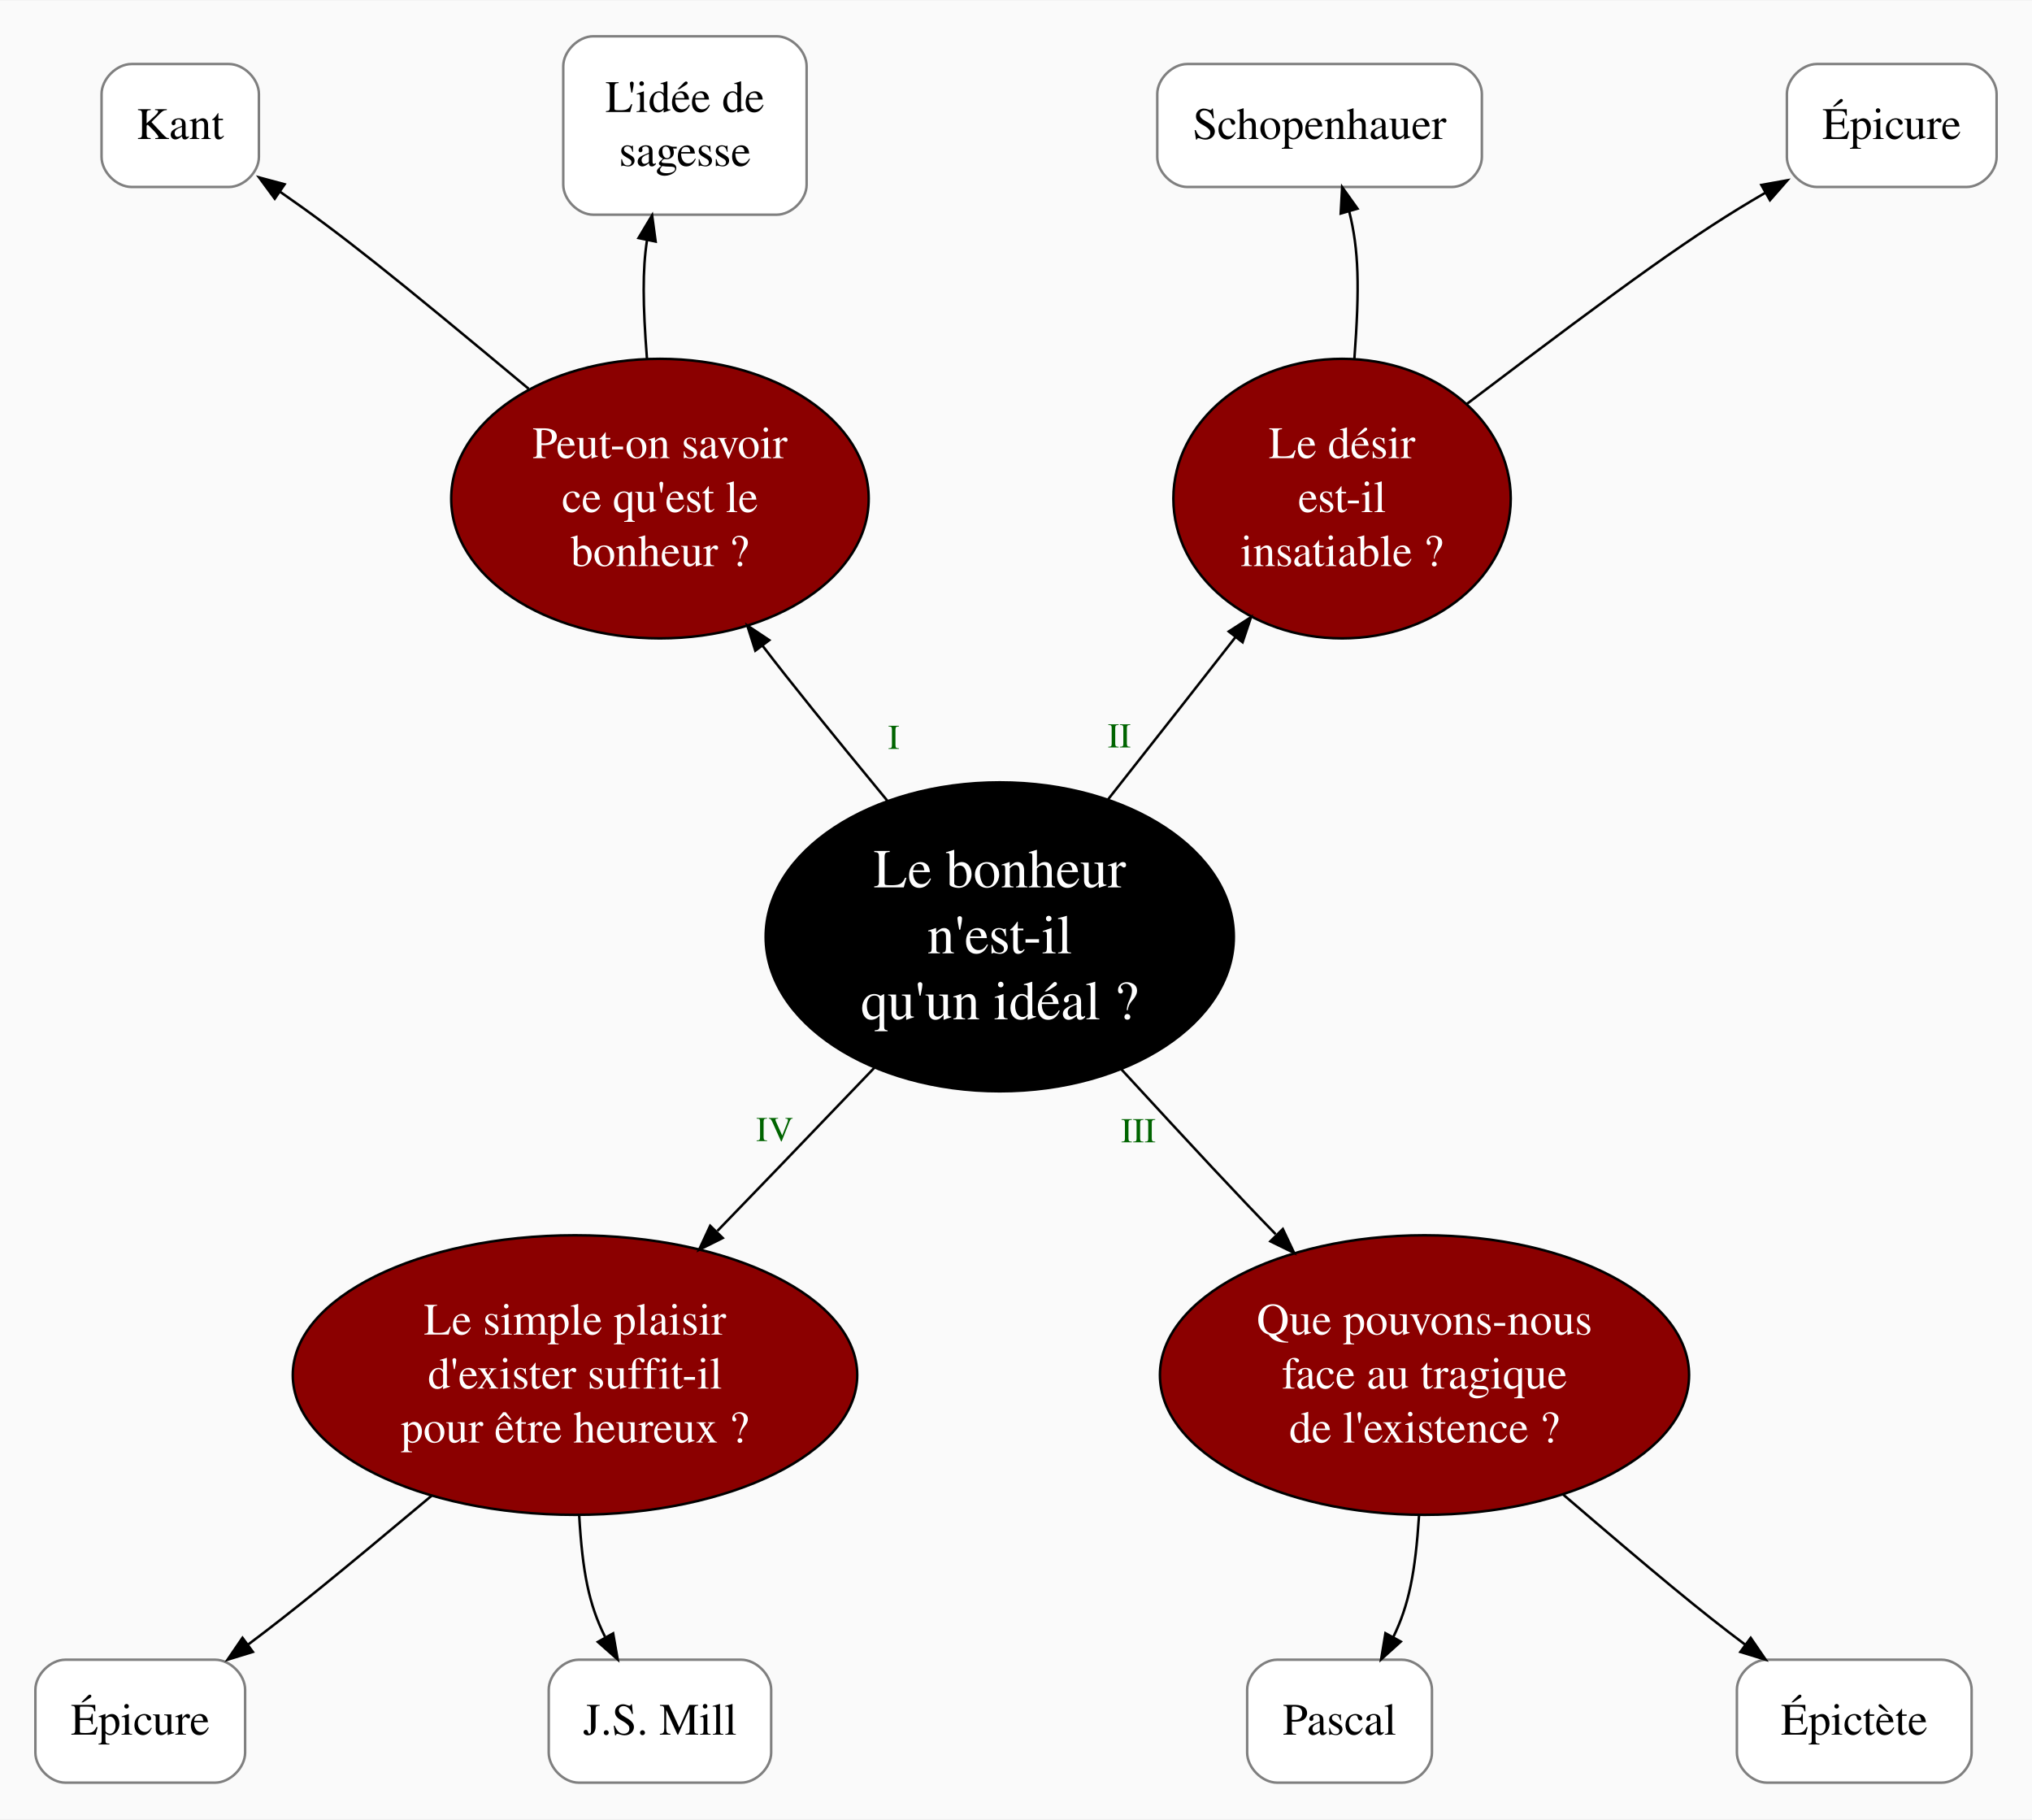
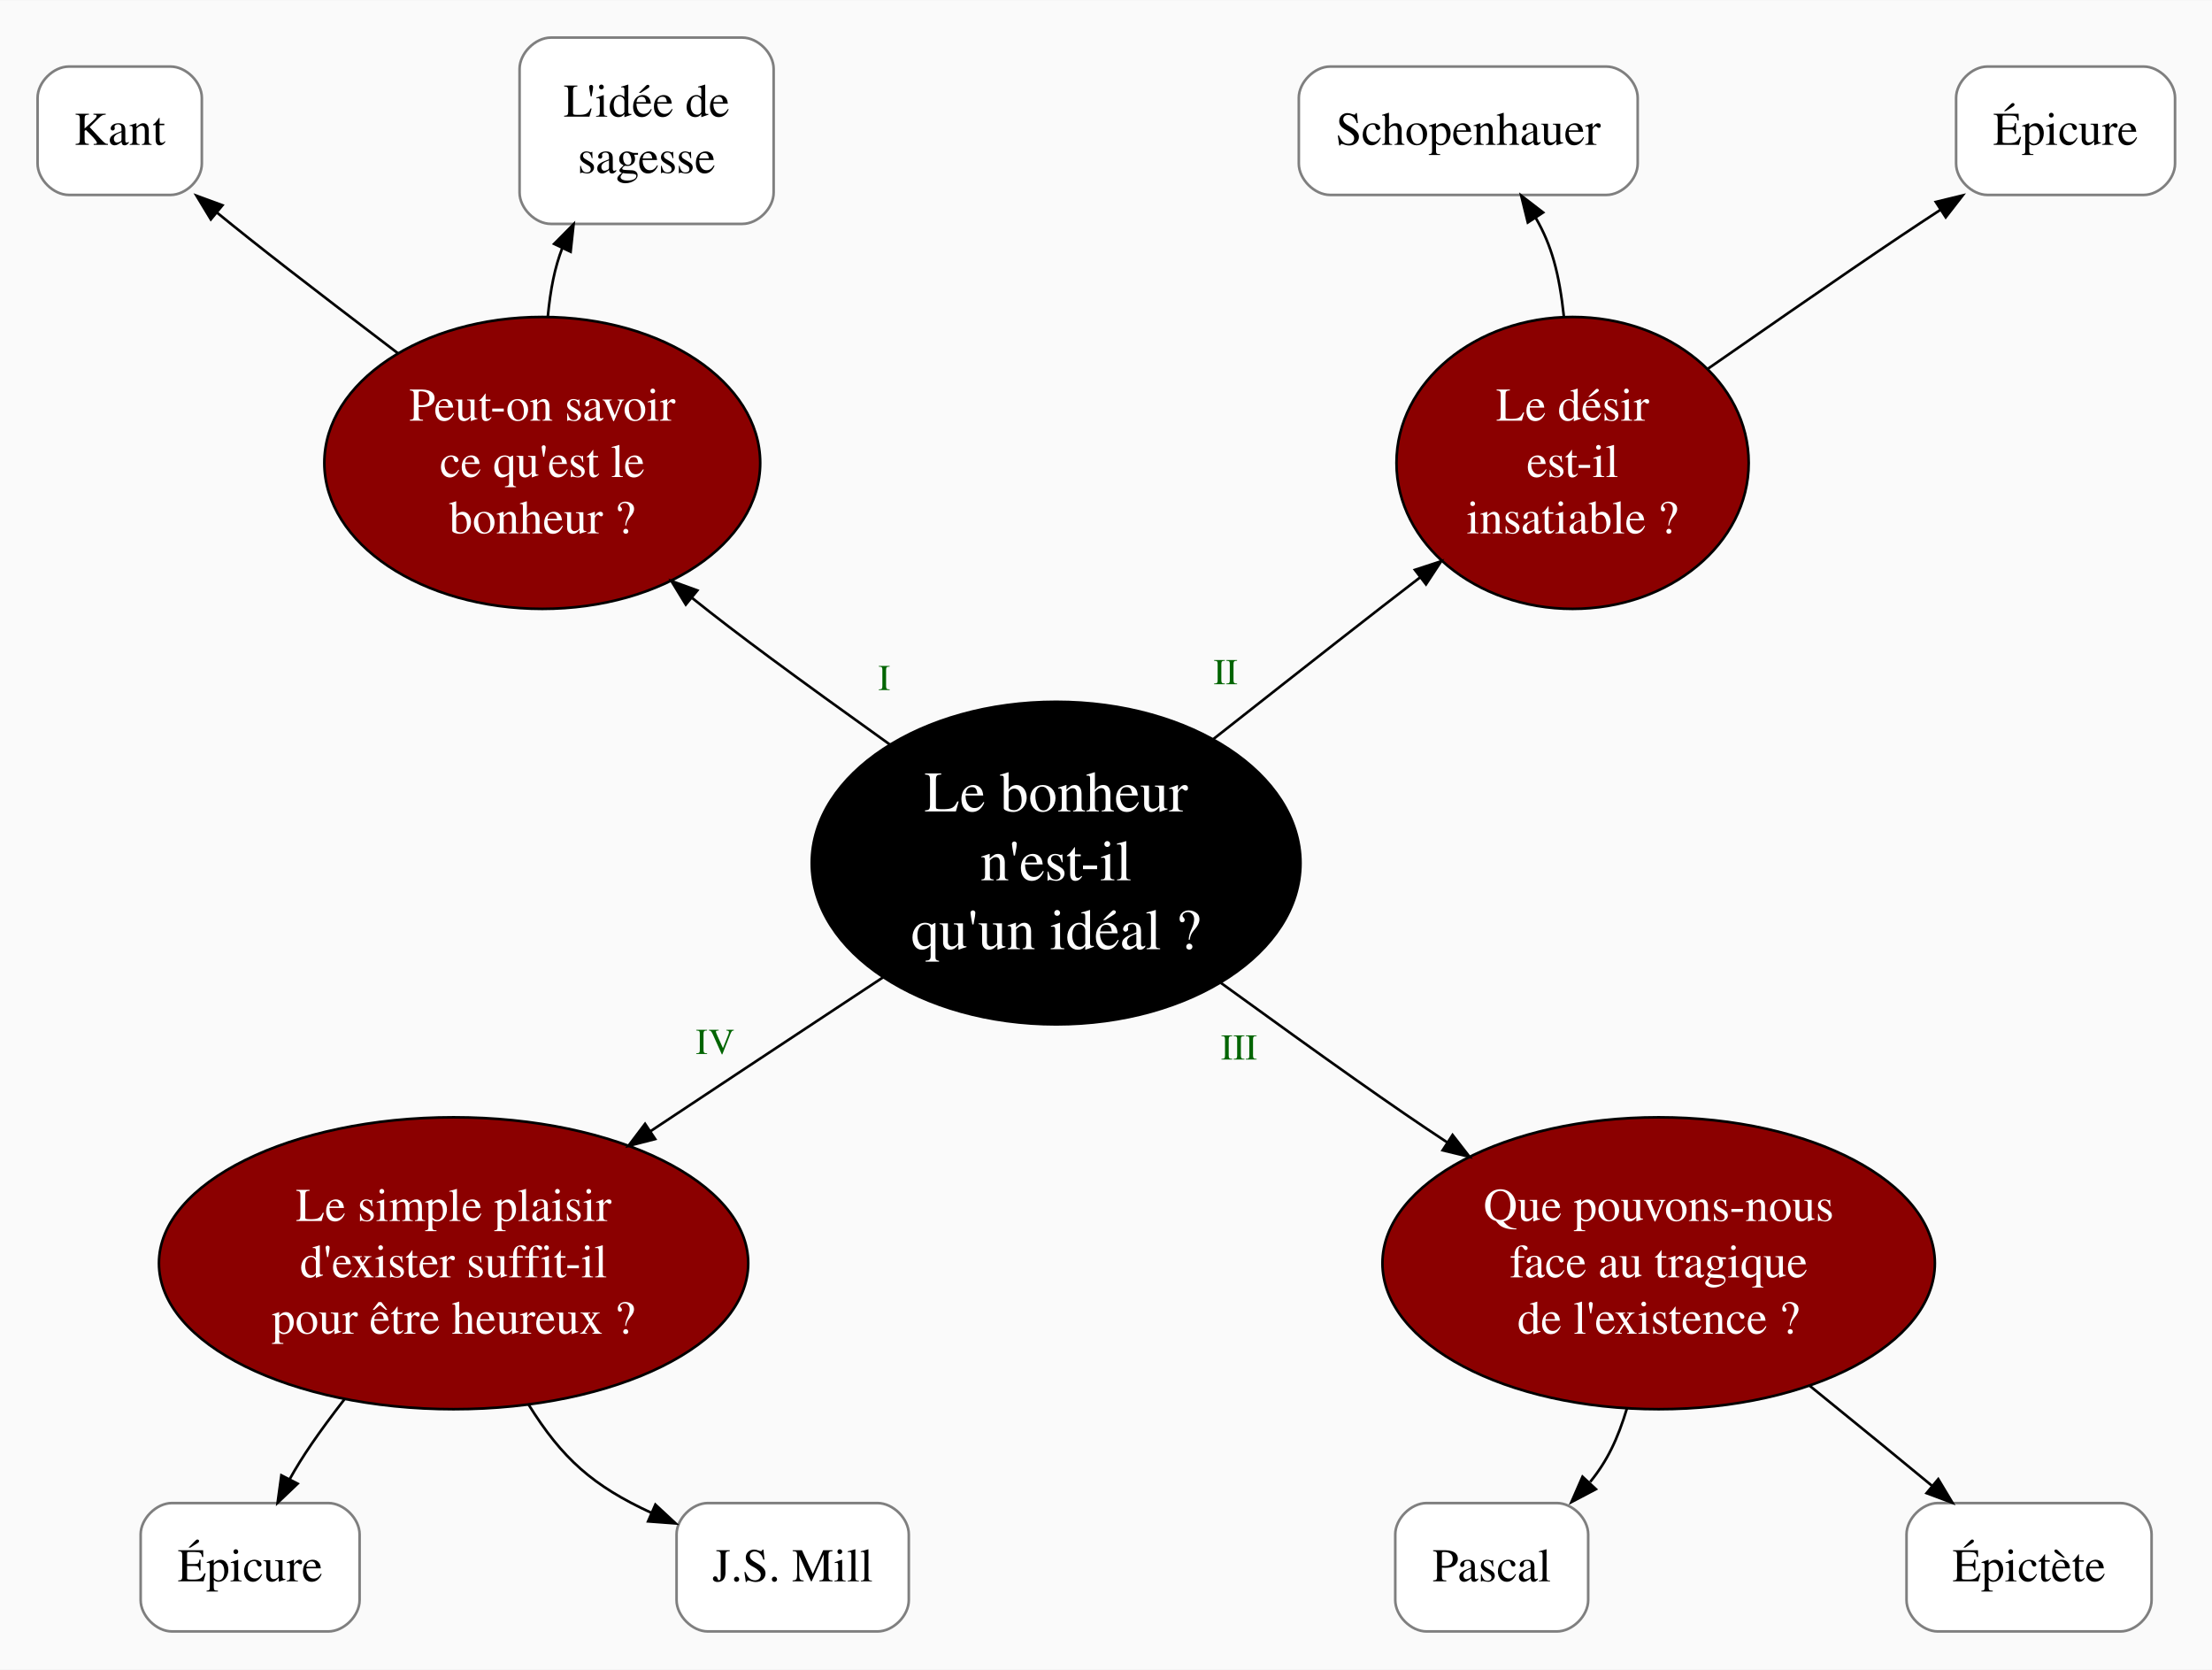
- <svg xmlns="http://www.w3.org/2000/svg" width="813pt" height="728pt" viewBox="0.00 0.00 813.27 727.80">
-   <g id="graph0" class="graph" transform="scale(1 1) rotate(0) translate(14.4 713.3995)">
-     <polygon fill="#fafafa" stroke="transparent" points="-14.4,14.4 -14.4,-713.399 798.867,-713.399 798.867,14.4 -14.4,14.4" />
+ <svg xmlns="http://www.w3.org/2000/svg" width="848pt" height="640pt" viewBox="0.00 0.00 848.03 639.80">
+   <g id="graph0" class="graph" transform="scale(1 1) rotate(0) translate(14.4 625.3995)">
+     <polygon fill="#fafafa" stroke="transparent" points="-14.4,14.4 -14.4,-625.399 833.627,-625.399 833.627,14.4 -14.4,14.4" />
    <g id="node1" class="node">
-       <ellipse fill="#000000" stroke="#000000" cx="385.733" cy="-338.7" rx="93.692" ry="61.82" />
-       <text text-anchor="middle" x="385.733" y="-358.5" font-family="Times,serif" font-size="22.00" fill="#ffffff">Le bonheur</text>
-       <text text-anchor="middle" x="385.733" y="-332.1" font-family="Times,serif" font-size="22.00" fill="#ffffff">n'est-il</text>
-       <text text-anchor="middle" x="385.733" y="-305.7" font-family="Times,serif" font-size="22.00" fill="#ffffff">qu'un idéal ?</text>
+       <ellipse fill="#000000" stroke="#000000" cx="390.493" cy="-294.7" rx="93.692" ry="61.82" />
+       <text text-anchor="middle" x="390.493" y="-314.5" font-family="Times,serif" font-size="22.00" fill="#ffffff">Le bonheur</text>
+       <text text-anchor="middle" x="390.493" y="-288.1" font-family="Times,serif" font-size="22.00" fill="#ffffff">n'est-il</text>
+       <text text-anchor="middle" x="390.493" y="-261.7" font-family="Times,serif" font-size="22.00" fill="#ffffff">qu'un idéal ?</text>
    </g>
    <g id="node4" class="node">
-       <ellipse fill="#8b0000" stroke="#000000" cx="555.734" cy="-163.32" rx="105.893" ry="55.941" />
-       <text text-anchor="middle" x="555.734" y="-179.52" font-family="Times,serif" font-size="18.00" fill="#ffffff">Que pouvons-nous</text>
-       <text text-anchor="middle" x="555.734" y="-157.92" font-family="Times,serif" font-size="18.00" fill="#ffffff">face au tragique</text>
-       <text text-anchor="middle" x="555.734" y="-136.32" font-family="Times,serif" font-size="18.00" fill="#ffffff">de l'existence ?</text>
+       <ellipse fill="#8b0000" stroke="#000000" cx="621.493" cy="-141.32" rx="105.893" ry="55.941" />
+       <text text-anchor="middle" x="621.493" y="-157.52" font-family="Times,serif" font-size="18.00" fill="#ffffff">Que pouvons-nous</text>
+       <text text-anchor="middle" x="621.493" y="-135.92" font-family="Times,serif" font-size="18.00" fill="#ffffff">face au tragique</text>
+       <text text-anchor="middle" x="621.493" y="-114.32" font-family="Times,serif" font-size="18.00" fill="#ffffff">de l'existence ?</text>
    </g>
    <g id="edge3" class="edge">
-       <path fill="none" stroke="#000000" d="M434.224,-285.868C463.366,-254.187 481.462,-234.759 496.152,-219.703" />
-       <polygon fill="#000000" stroke="#000000" points="499.034,-221.765 503.564,-212.187 494.05,-216.85 499.034,-221.765" />
-       <text text-anchor="start" x="434.224" y="-256.468" font-family="Times,serif" font-size="14.00" fill="#006400">            III</text>
+       <path fill="none" stroke="#000000" d="M453.627,-248.801C494.819,-218.95 520.044,-201.029 540.48,-187.618" />
+       <polygon fill="#000000" stroke="#000000" points="542.48,-190.493 548.978,-182.125 538.679,-184.614 542.48,-190.493" />
+       <text text-anchor="start" x="453.627" y="-219.401" font-family="Times,serif" font-size="14.00" fill="#006400">               III</text>
    </g>
    <g id="node5" class="node">
-       <ellipse fill="#8b0000" stroke="#000000" cx="215.733" cy="-163.32" rx="112.957" ry="55.941" />
-       <text text-anchor="middle" x="215.733" y="-179.52" font-family="Times,serif" font-size="18.00" fill="#ffffff">Le simple plaisir</text>
-       <text text-anchor="middle" x="215.733" y="-157.92" font-family="Times,serif" font-size="18.00" fill="#ffffff">d'exister suffit-il</text>
-       <text text-anchor="middle" x="215.733" y="-136.32" font-family="Times,serif" font-size="18.00" fill="#ffffff">pour être heureux ?</text>
+       <ellipse fill="#8b0000" stroke="#000000" cx="159.493" cy="-141.32" rx="112.957" ry="55.941" />
+       <text text-anchor="middle" x="159.493" y="-157.52" font-family="Times,serif" font-size="18.00" fill="#ffffff">Le simple plaisir</text>
+       <text text-anchor="middle" x="159.493" y="-135.92" font-family="Times,serif" font-size="18.00" fill="#ffffff">d'exister suffit-il</text>
+       <text text-anchor="middle" x="159.493" y="-114.32" font-family="Times,serif" font-size="18.00" fill="#ffffff">pour être heureux ?</text>
    </g>
    <g id="edge4" class="edge">
-       <path fill="none" stroke="#000000" d="M335.594,-286.353C305.749,-255.209 287.385,-236.099 272.738,-221.015" />
-       <polygon fill="#000000" stroke="#000000" points="274.859,-218.176 265.376,-213.451 269.842,-223.059 274.859,-218.176" />
-       <text text-anchor="start" x="288.185" y="-256.953" font-family="Times,serif" font-size="14.00" fill="#006400">IV    </text>
+       <path fill="none" stroke="#000000" d="M324.175,-250.929C281.207,-222.565 255.38,-205.491 234.965,-191.921" />
+       <polygon fill="#000000" stroke="#000000" points="236.777,-188.923 226.512,-186.297 232.899,-194.75 236.777,-188.923" />
+       <text text-anchor="start" x="252.283" y="-221.53" font-family="Times,serif" font-size="14.00" fill="#006400">IV       </text>
    </g>
    <g id="node2" class="node">
-       <ellipse fill="#8b0000" stroke="#000000" cx="249.733" cy="-514.08" rx="83.55" ry="55.941" />
-       <text text-anchor="middle" x="249.733" y="-530.279" font-family="Times,serif" font-size="18.00" fill="#ffffff">Peut-on savoir</text>
-       <text text-anchor="middle" x="249.733" y="-508.68" font-family="Times,serif" font-size="18.00" fill="#ffffff">ce qu'est le</text>
-       <text text-anchor="middle" x="249.733" y="-487.079" font-family="Times,serif" font-size="18.00" fill="#ffffff">bonheur ?</text>
+       <ellipse fill="#8b0000" stroke="#000000" cx="193.493" cy="-448.079" rx="83.55" ry="55.941" />
+       <text text-anchor="middle" x="193.493" y="-464.279" font-family="Times,serif" font-size="18.00" fill="#ffffff">Peut-on savoir</text>
+       <text text-anchor="middle" x="193.493" y="-442.68" font-family="Times,serif" font-size="18.00" fill="#ffffff">ce qu'est le</text>
+       <text text-anchor="middle" x="193.493" y="-421.079" font-family="Times,serif" font-size="18.00" fill="#ffffff">bonheur ?</text>
    </g>
    <g id="edge1" class="edge">
-       <path fill="none" stroke="#000000" d="M290.711,-455.309C302.098,-440.401 316.766,-422.284 340.964,-392.896" />
-       <polygon fill="#000000" stroke="#000000" points="287.903,-453.219 284.682,-463.312 293.494,-457.431 287.903,-453.219" />
-       <text text-anchor="start" x="340.964" y="-413.896" font-family="Times,serif" font-size="14.00" fill="#006400">I</text>
+       <path fill="none" stroke="#000000" d="M251.041,-396.238C268.09,-382.538 289.768,-366.611 326.929,-340.007" />
+       <polygon fill="#000000" stroke="#000000" points="248.518,-393.78 242.995,-402.822 252.951,-399.197 248.518,-393.78" />
+       <text text-anchor="start" x="322.269" y="-361.007" font-family="Times,serif" font-size="14.00" fill="#006400">I</text>
    </g>
    <g id="node3" class="node">
-       <ellipse fill="#8b0000" stroke="#000000" cx="522.734" cy="-514.08" rx="67.515" ry="55.941" />
-       <text text-anchor="middle" x="522.734" y="-530.279" font-family="Times,serif" font-size="18.00" fill="#ffffff">Le désir</text>
-       <text text-anchor="middle" x="522.734" y="-508.68" font-family="Times,serif" font-size="18.00" fill="#ffffff">est-il</text>
-       <text text-anchor="middle" x="522.734" y="-487.079" font-family="Times,serif" font-size="18.00" fill="#ffffff">insatiable ?</text>
+       <ellipse fill="#8b0000" stroke="#000000" cx="588.493" cy="-448.079" rx="67.515" ry="55.941" />
+       <text text-anchor="middle" x="588.493" y="-464.279" font-family="Times,serif" font-size="18.00" fill="#ffffff">Le désir</text>
+       <text text-anchor="middle" x="588.493" y="-442.68" font-family="Times,serif" font-size="18.00" fill="#ffffff">est-il</text>
+       <text text-anchor="middle" x="588.493" y="-421.079" font-family="Times,serif" font-size="18.00" fill="#ffffff">insatiable ?</text>
    </g>
    <g id="edge2" class="edge">
-       <path fill="none" stroke="#000000" d="M480.002,-458.546C468.207,-443.408 453.497,-424.69 428.919,-393.492" />
-       <polygon fill="#000000" stroke="#000000" points="477.397,-460.899 486.298,-466.645 482.923,-456.602 477.397,-460.899" />
-       <text text-anchor="start" x="428.919" y="-414.492" font-family="Times,serif" font-size="14.00" fill="#006400">II</text>
+       <path fill="none" stroke="#000000" d="M529.982,-404.17C511.816,-390.228 489.915,-373.069 450.804,-342.255" />
+       <polygon fill="#000000" stroke="#000000" points="528.044,-407.094 538.114,-410.387 532.295,-401.533 528.044,-407.094" />
+       <text text-anchor="start" x="450.804" y="-363.255" font-family="Times,serif" font-size="14.00" fill="#006400">II</text>
    </g>
    <g id="node10" class="node">
-       <path fill="#ffffff" stroke="#7f7f7f" d="M546.713,-49.402C546.713,-49.402 496.754,-49.402 496.754,-49.402 490.754,-49.402 484.754,-43.402 484.754,-37.402 484.754,-37.402 484.754,-12.198 484.754,-12.198 484.754,-6.198 490.754,-.198 496.754,-.198 496.754,-.198 546.713,-.198 546.713,-.198 552.713,-.198 558.713,-6.198 558.713,-12.198 558.713,-12.198 558.713,-37.402 558.713,-37.402 558.713,-43.402 552.713,-49.402 546.713,-49.402" />
-       <text text-anchor="middle" x="521.734" y="-19.4" font-family="Times,serif" font-size="18.00" fill="#000000">Pascal</text>
+       <path fill="#ffffff" stroke="#7f7f7f" d="M582.472,-49.402C582.472,-49.402 532.514,-49.402 532.514,-49.402 526.514,-49.402 520.514,-43.402 520.514,-37.402 520.514,-37.402 520.514,-12.198 520.514,-12.198 520.514,-6.198 526.514,-.198 532.514,-.198 532.514,-.198 582.472,-.198 582.472,-.198 588.472,-.198 594.472,-6.198 594.472,-12.198 594.472,-12.198 594.472,-37.402 594.472,-37.402 594.472,-43.402 588.472,-49.402 582.472,-49.402" />
+       <text text-anchor="middle" x="557.493" y="-19.4" font-family="Times,serif" font-size="18.00" fill="#000000">Pascal</text>
    </g>
    <g id="edge11" class="edge">
-       <path fill="none" stroke="#000000" d="M553.56,-107.305C552.039,-84.067 549.466,-71.295 543.271,-58.523" />
-       <polygon fill="#000000" stroke="#000000" points="546.237,-56.652 538.371,-49.553 540.093,-60.007 546.237,-56.652" />
+       <path fill="none" stroke="#000000" d="M609.409,-85.936C605.759,-73.732 601.631,-65.339 595.251,-57.528" />
+       <polygon fill="#000000" stroke="#000000" points="597.428,-54.729 588.054,-49.791 592.302,-59.497 597.428,-54.729" />
    </g>
    <g id="node11" class="node">
-       <path fill="#ffffff" stroke="#7f7f7f" d="M762.706,-49.402C762.706,-49.402 692.761,-49.402 692.761,-49.402 686.761,-49.402 680.761,-43.402 680.761,-37.402 680.761,-37.402 680.761,-12.198 680.761,-12.198 680.761,-6.198 686.761,-.198 692.761,-.198 692.761,-.198 762.706,-.198 762.706,-.198 768.706,-.198 774.706,-6.198 774.706,-12.198 774.706,-12.198 774.706,-37.402 774.706,-37.402 774.706,-43.402 768.706,-49.402 762.706,-49.402" />
-       <text text-anchor="middle" x="727.734" y="-19.4" font-family="Times,serif" font-size="18.00" fill="#000000">Épictète</text>
+       <path fill="#ffffff" stroke="#7f7f7f" d="M798.466,-49.402C798.466,-49.402 728.521,-49.402 728.521,-49.402 722.521,-49.402 716.521,-43.402 716.521,-37.402 716.521,-37.402 716.521,-12.198 716.521,-12.198 716.521,-6.198 722.521,-.198 728.521,-.198 728.521,-.198 798.466,-.198 798.466,-.198 804.466,-.198 810.466,-6.198 810.466,-12.198 810.466,-12.198 810.466,-37.402 810.466,-37.402 810.466,-43.402 804.466,-49.402 798.466,-49.402" />
+       <text text-anchor="middle" x="763.493" y="-19.4" font-family="Times,serif" font-size="18.00" fill="#000000">Épictète</text>
    </g>
    <g id="edge12" class="edge">
-       <path fill="none" stroke="#000000" d="M611.2,-115.52C648.149,-83.803 666.467,-68.586 684.139,-55.386" />
-       <polygon fill="#000000" stroke="#000000" points="686.288,-58.151 692.278,-49.411 682.146,-52.508 686.288,-58.151" />
+       <path fill="none" stroke="#000000" d="M679.202,-94.517C701.628,-76.305 714.773,-65.566 726.311,-56.006" />
+       <polygon fill="#000000" stroke="#000000" points="728.685,-58.584 734.136,-49.499 724.209,-53.202 728.685,-58.584" />
    </g>
    <g id="node12" class="node">
-       <path fill="#ffffff" stroke="#7f7f7f" d="M71.702,-49.402C71.702,-49.402 11.765,-49.402 11.765,-49.402 5.765,-49.402 -.235,-43.402 -.235,-37.402 -.235,-37.402 -.235,-12.198 -.235,-12.198 -.235,-6.198 5.765,-.198 11.765,-.198 11.765,-.198 71.702,-.198 71.702,-.198 77.702,-.198 83.702,-6.198 83.702,-12.198 83.702,-12.198 83.702,-37.402 83.702,-37.402 83.702,-43.402 77.702,-49.402 71.702,-49.402" />
-       <text text-anchor="middle" x="41.733" y="-19.4" font-family="Times,serif" font-size="18.00" fill="#000000">Épicure</text>
+       <path fill="#ffffff" stroke="#7f7f7f" d="M111.462,-49.402C111.462,-49.402 51.525,-49.402 51.525,-49.402 45.525,-49.402 39.525,-43.402 39.525,-37.402 39.525,-37.402 39.525,-12.198 39.525,-12.198 39.525,-6.198 45.525,-.198 51.525,-.198 51.525,-.198 111.462,-.198 111.462,-.198 117.462,-.198 123.462,-6.198 123.462,-12.198 123.462,-12.198 123.462,-37.402 123.462,-37.402 123.462,-43.402 117.462,-49.402 111.462,-49.402" />
+       <text text-anchor="middle" x="81.493" y="-19.4" font-family="Times,serif" font-size="18.00" fill="#000000">Épicure</text>
    </g>
    <g id="edge13" class="edge">
-       <path fill="none" stroke="#000000" d="M158.358,-115.034C121.05,-83.743 102.634,-68.722 84.862,-55.445" />
-       <polygon fill="#000000" stroke="#000000" points="86.804,-52.528 76.676,-49.416 82.652,-58.164 86.804,-52.528" />
+       <path fill="none" stroke="#000000" d="M117.651,-89.192C107.55,-76.098 101.471,-67.254 96.601,-58.461" />
+       <polygon fill="#000000" stroke="#000000" points="99.702,-56.836 92.031,-49.528 93.47,-60.024 99.702,-56.836" />
    </g>
    <g id="node13" class="node">
-       <path fill="#ffffff" stroke="#7f7f7f" d="M282.248,-49.402C282.248,-49.402 217.219,-49.402 217.219,-49.402 211.219,-49.402 205.219,-43.402 205.219,-37.402 205.219,-37.402 205.219,-12.198 205.219,-12.198 205.219,-6.198 211.219,-.198 217.219,-.198 217.219,-.198 282.248,-.198 282.248,-.198 288.248,-.198 294.248,-6.198 294.248,-12.198 294.248,-12.198 294.248,-37.402 294.248,-37.402 294.248,-43.402 288.248,-49.402 282.248,-49.402" />
-       <text text-anchor="middle" x="249.733" y="-19.4" font-family="Times,serif" font-size="18.00" fill="#000000">J.S. Mill</text>
+       <path fill="#ffffff" stroke="#7f7f7f" d="M322.008,-49.402C322.008,-49.402 256.979,-49.402 256.979,-49.402 250.979,-49.402 244.979,-43.402 244.979,-37.402 244.979,-37.402 244.979,-12.198 244.979,-12.198 244.979,-6.198 250.979,-.198 256.979,-.198 256.979,-.198 322.008,-.198 322.008,-.198 328.008,-.198 334.008,-6.198 334.008,-12.198 334.008,-12.198 334.008,-37.402 334.008,-37.402 334.008,-43.402 328.008,-49.402 322.008,-49.402" />
+       <text text-anchor="middle" x="289.493" y="-19.4" font-family="Times,serif" font-size="18.00" fill="#000000">J.S. Mill</text>
    </g>
    <g id="edge14" class="edge">
-       <path fill="none" stroke="#000000" d="M217.402,-107.299C218.748,-84.201 221.331,-71.485 227.741,-58.591" />
-       <polygon fill="#000000" stroke="#000000" points="230.995,-59.942 232.822,-49.506 224.886,-56.525 230.995,-59.942" />
+       <path fill="none" stroke="#000000" d="M188.09,-87.394C201.181,-66.315 212.975,-55.965 235.463,-45.596" />
+       <polygon fill="#000000" stroke="#000000" points="236.862,-48.804 244.63,-41.598 234.064,-42.387 236.862,-48.804" />
    </g>
    <g id="node6" class="node">
-       <path fill="#ffffff" stroke="#7f7f7f" d="M77.22,-688.001C77.22,-688.001 38.247,-688.001 38.247,-688.001 32.247,-688.001 26.247,-682.001 26.247,-676.001 26.247,-676.001 26.247,-650.798 26.247,-650.798 26.247,-644.798 32.247,-638.798 38.247,-638.798 38.247,-638.798 77.22,-638.798 77.22,-638.798 83.22,-638.798 89.22,-644.798 89.22,-650.798 89.22,-650.798 89.22,-676.001 89.22,-676.001 89.22,-682.001 83.22,-688.001 77.22,-688.001" />
-       <text text-anchor="middle" x="57.733" y="-658" font-family="Times,serif" font-size="18.00" fill="#000000">Kant</text>
+       <path fill="#ffffff" stroke="#7f7f7f" d="M50.98,-600.001C50.98,-600.001 12.007,-600.001 12.007,-600.001 6.007,-600.001 .007,-594.001 .007,-588.001 .007,-588.001 .007,-562.798 .007,-562.798 .007,-556.798 6.007,-550.798 12.007,-550.798 12.007,-550.798 50.98,-550.798 50.98,-550.798 56.98,-550.798 62.98,-556.798 62.98,-562.798 62.98,-562.798 62.98,-588.001 62.98,-588.001 62.98,-594.001 56.98,-600.001 50.98,-600.001" />
+       <text text-anchor="middle" x="31.493" y="-570" font-family="Times,serif" font-size="18.00" fill="#000000">Kant</text>
    </g>
    <g id="edge7" class="edge">
-       <path fill="none" stroke="#000000" d="M97.727,-636.853C122.093,-619.967 143.095,-603.14 197.181,-558.026" />
-       <polygon fill="#000000" stroke="#000000" points="95.565,-634.091 89.282,-642.623 99.514,-639.871 95.565,-634.091" />
+       <path fill="none" stroke="#000000" d="M68.726,-544.072C84.673,-531.042 102.085,-517.558 138.144,-490.115" />
+       <polygon fill="#000000" stroke="#000000" points="66.429,-541.429 60.94,-550.491 70.882,-546.83 66.429,-541.429" />
    </g>
    <g id="node7" class="node">
-       <path fill="#ffffff" stroke="#7f7f7f" d="M296.435,-699.1C296.435,-699.1 223.032,-699.1 223.032,-699.1 217.032,-699.1 211.032,-693.1 211.032,-687.1 211.032,-687.1 211.032,-639.699 211.032,-639.699 211.032,-633.699 217.032,-627.699 223.032,-627.699 223.032,-627.699 296.435,-627.699 296.435,-627.699 302.435,-627.699 308.435,-633.699 308.435,-639.699 308.435,-639.699 308.435,-687.1 308.435,-687.1 308.435,-693.1 302.435,-699.1 296.435,-699.1" />
-       <text text-anchor="middle" x="259.733" y="-668.799" font-family="Times,serif" font-size="18.00" fill="#000000">L'idée de</text>
-       <text text-anchor="middle" x="259.733" y="-647.199" font-family="Times,serif" font-size="18.00" fill="#000000">sagesse</text>
+       <path fill="#ffffff" stroke="#7f7f7f" d="M270.195,-611.1C270.195,-611.1 196.791,-611.1 196.791,-611.1 190.791,-611.1 184.791,-605.1 184.791,-599.1 184.791,-599.1 184.791,-551.699 184.791,-551.699 184.791,-545.699 190.791,-539.699 196.791,-539.699 196.791,-539.699 270.195,-539.699 270.195,-539.699 276.195,-539.699 282.195,-545.699 282.195,-551.699 282.195,-551.699 282.195,-599.1 282.195,-599.1 282.195,-605.1 276.195,-611.1 270.195,-611.1" />
+       <text text-anchor="middle" x="233.493" y="-580.799" font-family="Times,serif" font-size="18.00" fill="#000000">L'idée de</text>
+       <text text-anchor="middle" x="233.493" y="-559.199" font-family="Times,serif" font-size="18.00" fill="#000000">sagesse</text>
    </g>
    <g id="edge8" class="edge">
-       <path fill="none" stroke="#000000" d="M244.564,-617.578C242.717,-605.553 242.856,-591.922 244.535,-570.028" />
-       <polygon fill="#000000" stroke="#000000" points="241.151,-618.357 246.593,-627.448 248.008,-616.948 241.151,-618.357" />
+       <path fill="none" stroke="#000000" d="M201.179,-530.475C198.311,-523.073 196.646,-514.864 195.604,-503.999" />
+       <polygon fill="#000000" stroke="#000000" points="198.043,-532.031 205.498,-539.558 204.364,-529.024 198.043,-532.031" />
    </g>
    <g id="node8" class="node">
-       <path fill="#ffffff" stroke="#7f7f7f" d="M566.693,-688.001C566.693,-688.001 460.774,-688.001 460.774,-688.001 454.774,-688.001 448.774,-682.001 448.774,-676.001 448.774,-676.001 448.774,-650.798 448.774,-650.798 448.774,-644.798 454.774,-638.798 460.774,-638.798 460.774,-638.798 566.693,-638.798 566.693,-638.798 572.693,-638.798 578.693,-644.798 578.693,-650.798 578.693,-650.798 578.693,-676.001 578.693,-676.001 578.693,-682.001 572.693,-688.001 566.693,-688.001" />
-       <text text-anchor="middle" x="513.734" y="-658" font-family="Times,serif" font-size="18.00" fill="#000000">Schopenhauer</text>
+       <path fill="#ffffff" stroke="#7f7f7f" d="M601.452,-600.001C601.452,-600.001 495.534,-600.001 495.534,-600.001 489.534,-600.001 483.534,-594.001 483.534,-588.001 483.534,-588.001 483.534,-562.798 483.534,-562.798 483.534,-556.798 489.534,-550.798 495.534,-550.798 495.534,-550.798 601.452,-550.798 601.452,-550.798 607.452,-550.798 613.452,-556.798 613.452,-562.798 613.452,-562.798 613.452,-588.001 613.452,-588.001 613.452,-594.001 607.452,-600.001 601.452,-600.001" />
+       <text text-anchor="middle" x="548.493" y="-570" font-family="Times,serif" font-size="18.00" fill="#000000">Schopenhauer</text>
    </g>
    <g id="edge9" class="edge">
-       <path fill="none" stroke="#000000" d="M525.607,-628.96C529.44,-613.614 529.81,-598.997 527.645,-569.692" />
-       <polygon fill="#000000" stroke="#000000" points="522.192,-628.168 522.764,-638.748 528.914,-630.121 522.192,-628.168" />
+       <path fill="none" stroke="#000000" d="M574.37,-541.991C580.437,-531.485 583.366,-520.918 585.202,-503.79" />
+       <polygon fill="#000000" stroke="#000000" points="571.333,-540.241 568.794,-550.527 577.193,-544.069 571.333,-540.241" />
    </g>
    <g id="node9" class="node">
-       <path fill="#ffffff" stroke="#7f7f7f" d="M772.702,-688.001C772.702,-688.001 712.765,-688.001 712.765,-688.001 706.765,-688.001 700.765,-682.001 700.765,-676.001 700.765,-676.001 700.765,-650.798 700.765,-650.798 700.765,-644.798 706.765,-638.798 712.765,-638.798 712.765,-638.798 772.702,-638.798 772.702,-638.798 778.702,-638.798 784.702,-644.798 784.702,-650.798 784.702,-650.798 784.702,-676.001 784.702,-676.001 784.702,-682.001 778.702,-688.001 772.702,-688.001" />
-       <text text-anchor="middle" x="742.734" y="-658" font-family="Times,serif" font-size="18.00" fill="#000000">Épicure</text>
+       <path fill="#ffffff" stroke="#7f7f7f" d="M807.462,-600.001C807.462,-600.001 747.525,-600.001 747.525,-600.001 741.525,-600.001 735.525,-594.001 735.525,-588.001 735.525,-588.001 735.525,-562.798 735.525,-562.798 735.525,-556.798 741.525,-550.798 747.525,-550.798 747.525,-550.798 807.462,-550.798 807.462,-550.798 813.462,-550.798 819.462,-556.798 819.462,-562.798 819.462,-562.798 819.462,-588.001 819.462,-588.001 819.462,-594.001 813.462,-600.001 807.462,-600.001" />
+       <text text-anchor="middle" x="777.493" y="-570" font-family="Times,serif" font-size="18.00" fill="#000000">Épicure</text>
    </g>
    <g id="edge10" class="edge">
-       <path fill="none" stroke="#000000" d="M692.098,-636.454C663.893,-620.145 638.22,-601.574 572.602,-551.913" />
-       <polygon fill="#000000" stroke="#000000" points="690.553,-639.6 700.98,-641.475 693.997,-633.506 690.553,-639.6" />
+       <path fill="none" stroke="#000000" d="M729.508,-545.084C709.452,-532.003 687.354,-516.831 640.459,-484.238" />
+       <polygon fill="#000000" stroke="#000000" points="727.747,-548.114 738.045,-550.607 731.549,-542.236 727.747,-548.114" />
    </g>
  </g>
</svg>
